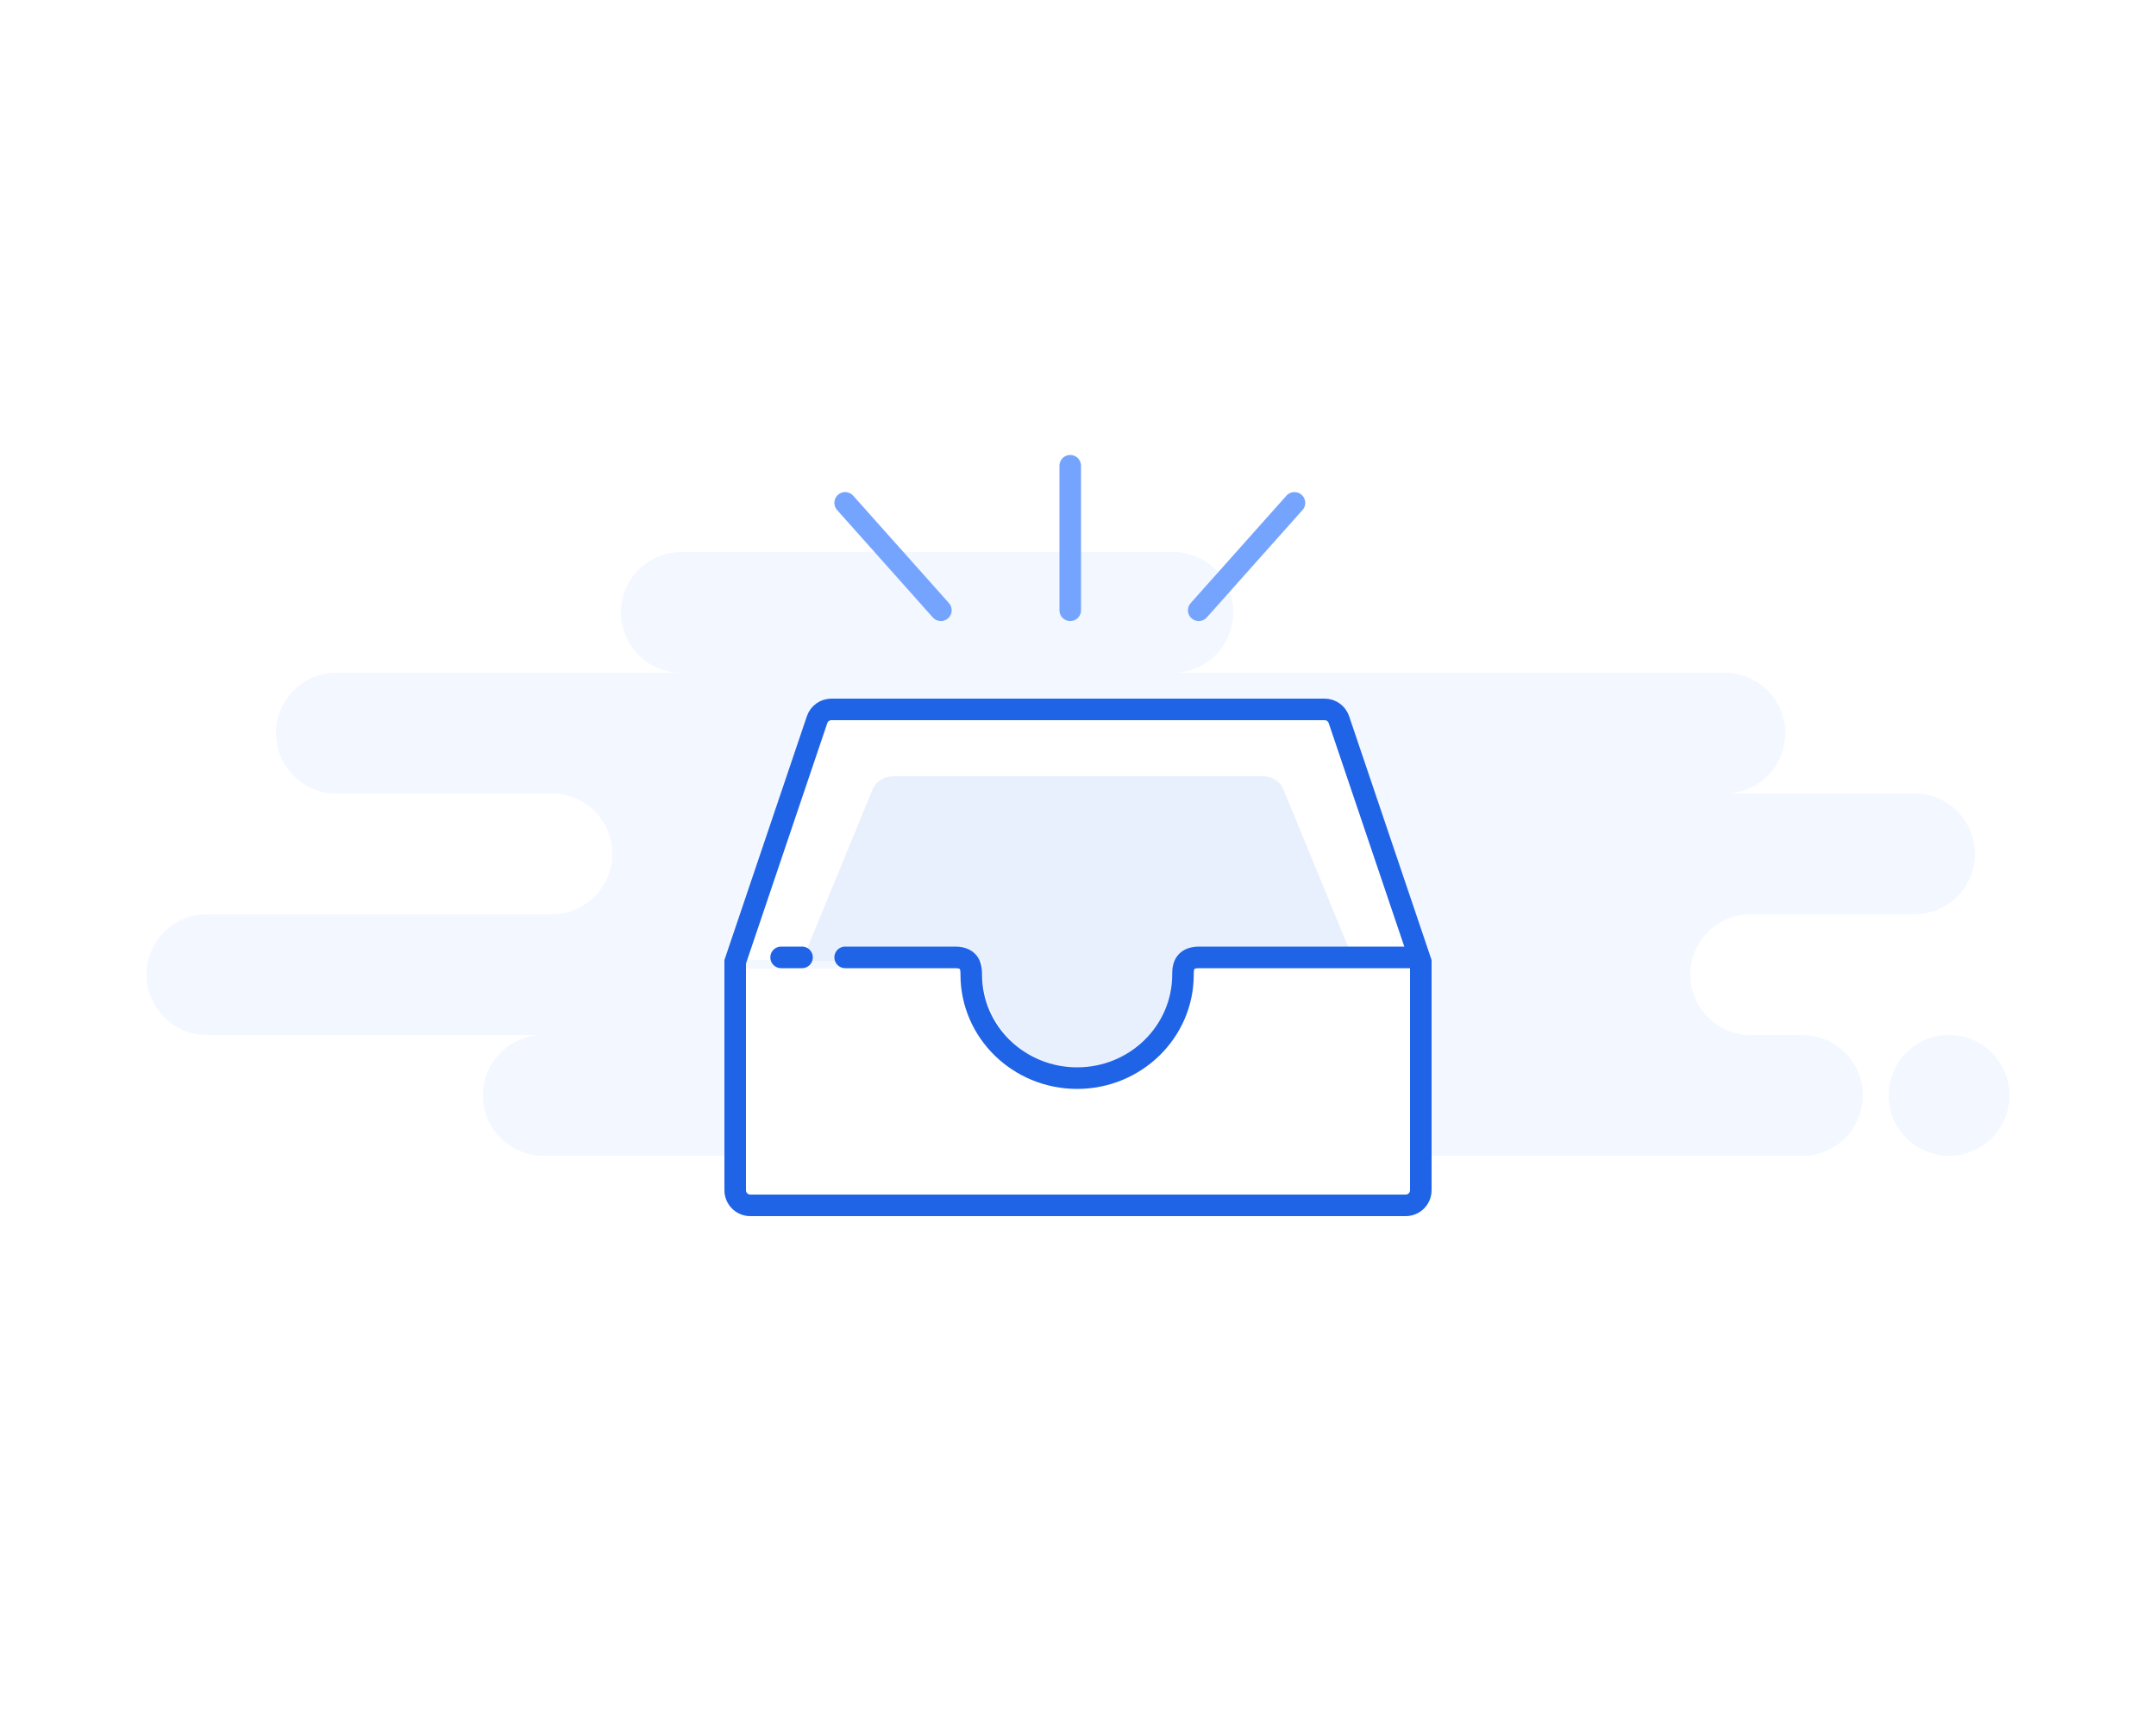
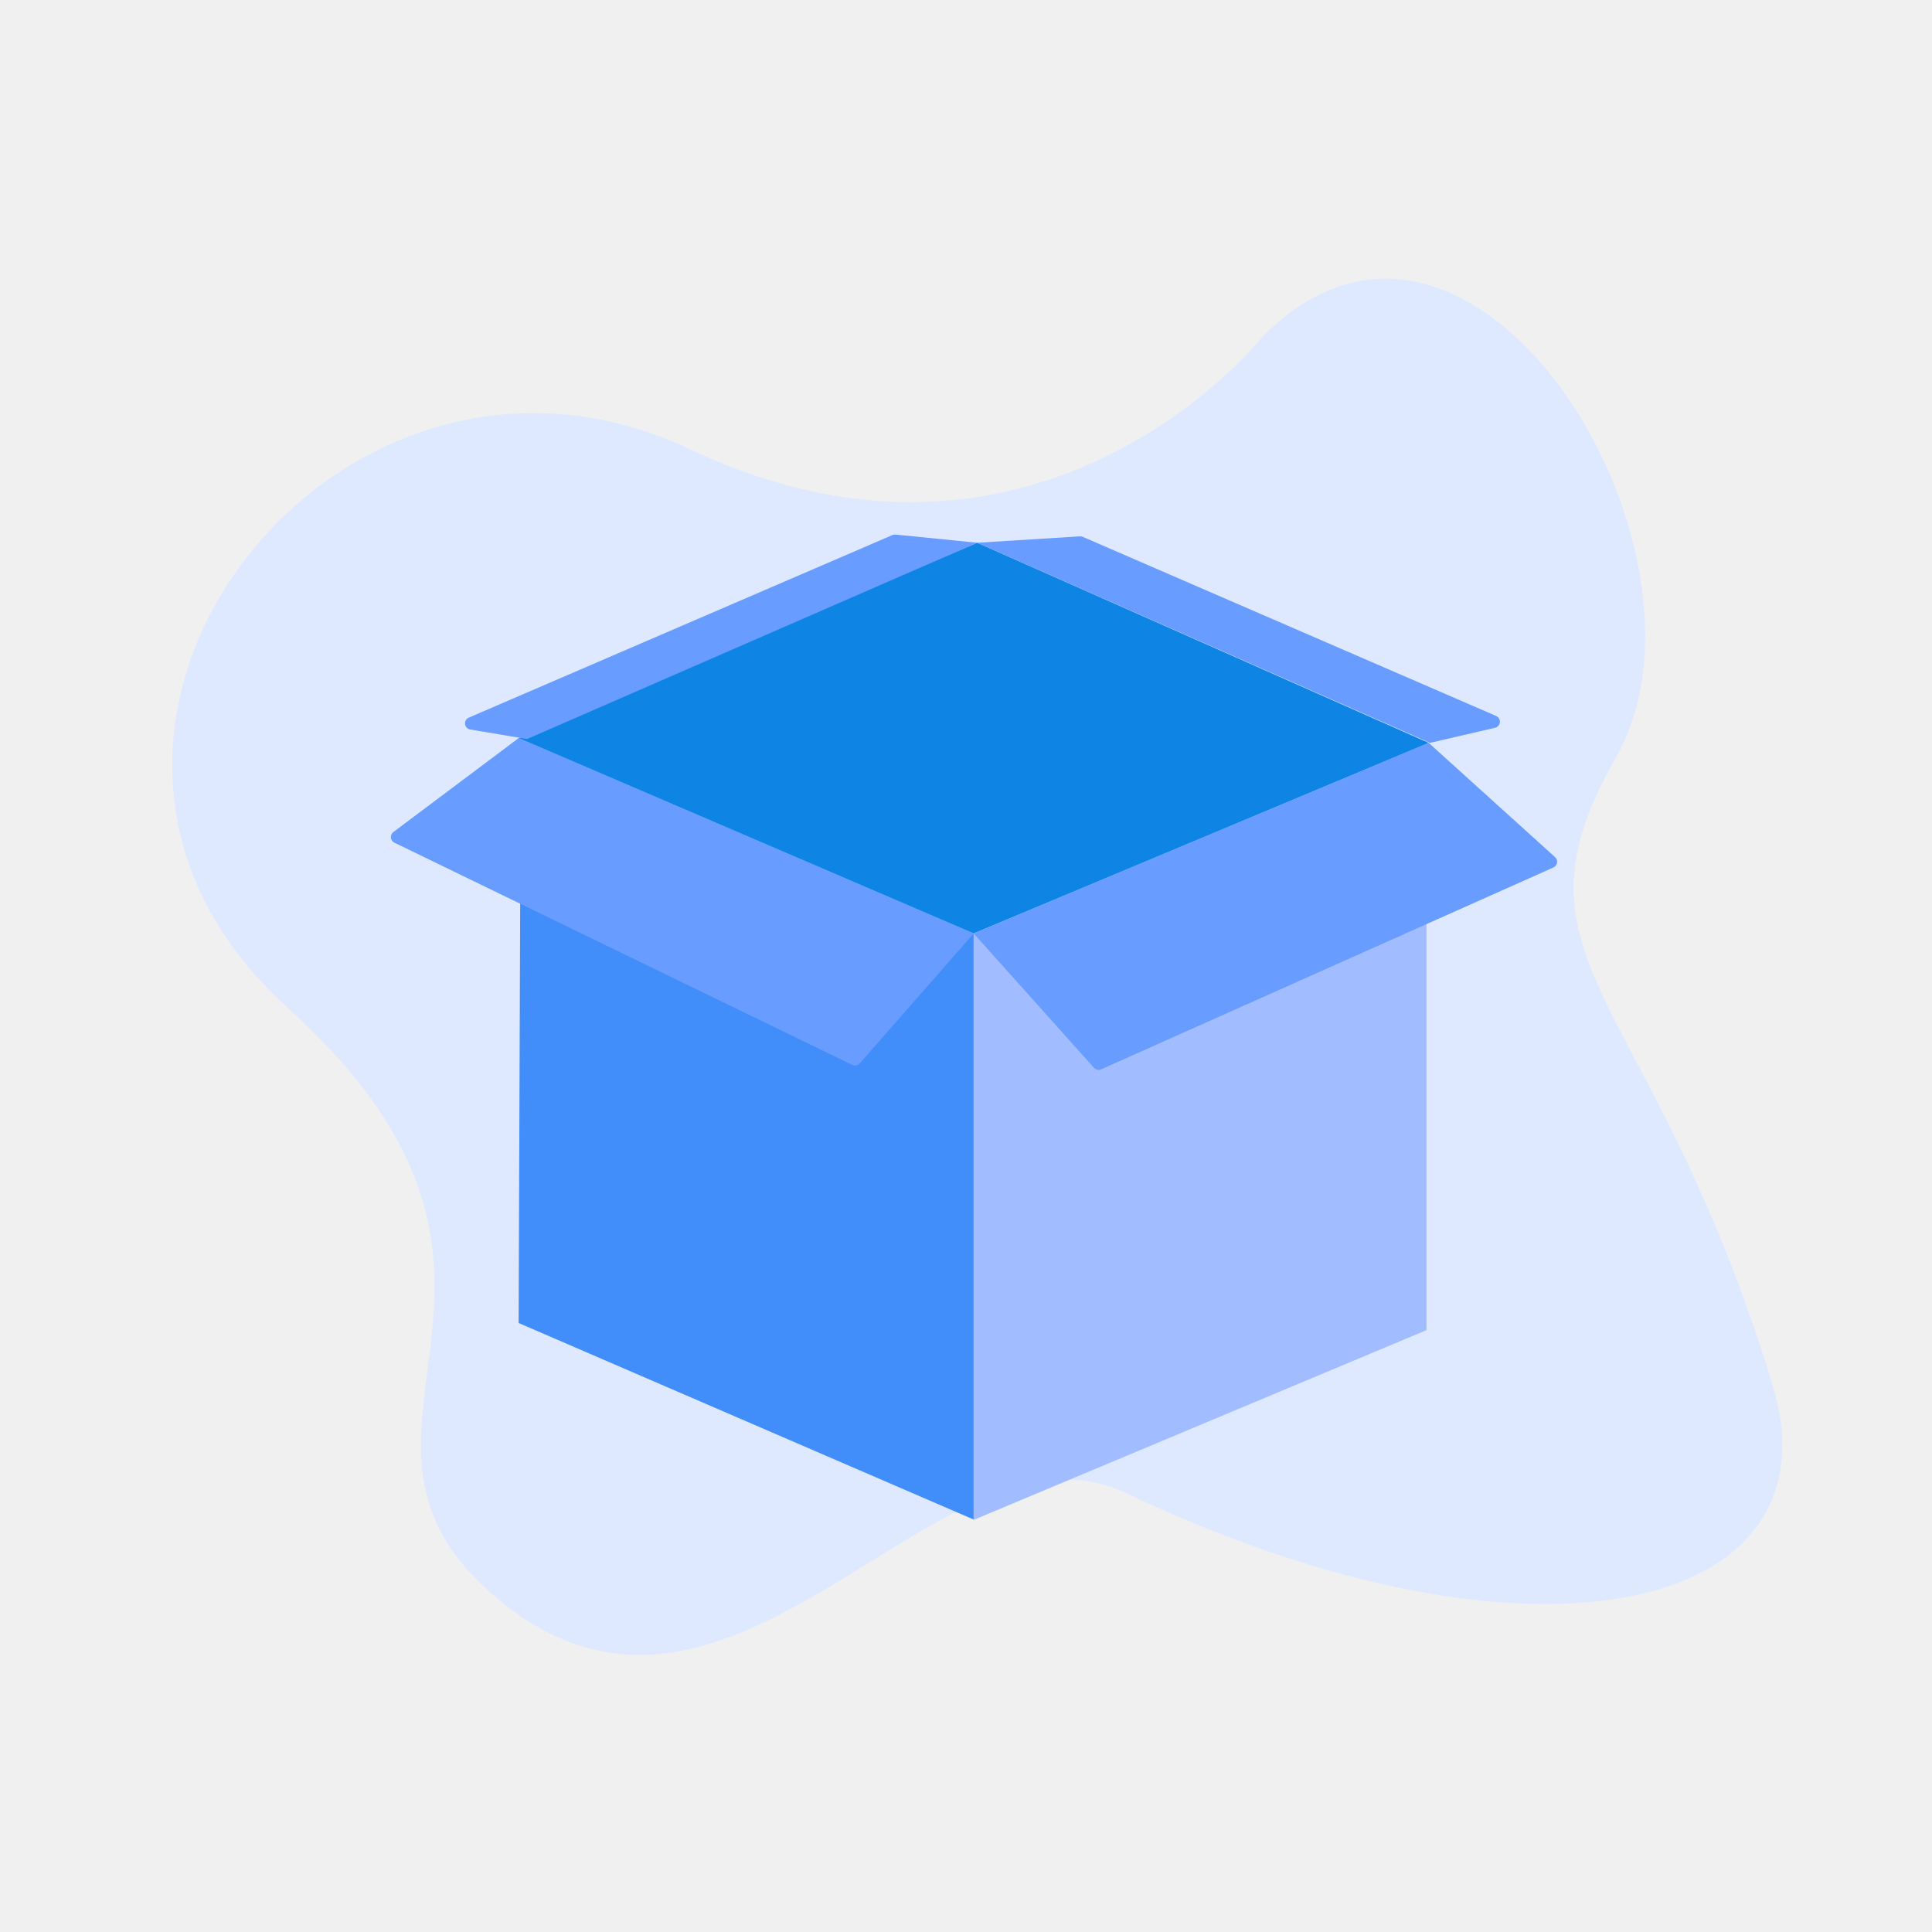
- <svg xmlns="http://www.w3.org/2000/svg" width="250" height="200" viewBox="0 0 250 200" fill="none">
-   <rect width="250" height="200" fill="white" />
-   <path fill-rule="evenodd" clip-rule="evenodd" d="M63 134H154C154.515 134 155.017 133.944 155.5 133.839C155.983 133.944 156.485 134 157 134H209C212.866 134 216 130.866 216 127C216 123.134 212.866 120 209 120H203C199.134 120 196 116.866 196 113C196 109.134 199.134 106 203 106H222C225.866 106 229 102.866 229 99C229 95.134 225.866 92 222 92H200C203.866 92 207 88.866 207 85C207 81.134 203.866 78 200 78H136C139.866 78 143 74.866 143 71C143 67.134 139.866 64 136 64H79C75.134 64 72 67.134 72 71C72 74.866 75.134 78 79 78H39C35.134 78 32 81.134 32 85C32 88.866 35.134 92 39 92H64C67.866 92 71 95.134 71 99C71 102.866 67.866 106 64 106H24C20.134 106 17 109.134 17 113C17 116.866 20.134 120 24 120H63C59.134 120 56 123.134 56 127C56 130.866 59.134 134 63 134ZM226 134C229.866 134 233 130.866 233 127C233 123.134 229.866 120 226 120C222.134 120 219 123.134 219 127C219 130.866 222.134 134 226 134Z" fill="#F3F7FF" />
-   <path fill-rule="evenodd" clip-rule="evenodd" d="M113.119 112.307C113.04 112.86 113 113.425 113 114C113 120.627 118.373 126 125 126C131.627 126 137 120.627 137 114C137 113.425 136.96 112.86 136.881 112.307H166V139C166 140.657 164.657 142 163 142H87C85.343 142 84 140.657 84 139V112.307H113.119Z" fill="white" />
-   <path fill-rule="evenodd" clip-rule="evenodd" d="M138 112C138 119.18 132.18 125 125 125C117.82 125 112 119.18 112 112C112 111.767 112.006 111.536 112.018 111.307H84L93.56 83.039C93.973 81.82 95.116 81 96.402 81H153.598C154.884 81 156.027 81.82 156.44 83.039L166 111.307H137.982C137.994 111.536 138 111.767 138 112Z" fill="white" />
-   <path fill-rule="evenodd" clip-rule="evenodd" d="M136.098 112.955C136.098 118.502 131.129 124 125 124C118.871 124 113.902 118.502 113.902 112.955C113.902 112.775 113.908 111.596 113.918 111.419H93L101.161 91.576C101.513 90.634 102.489 90 103.587 90H146.413C147.511 90 148.487 90.634 148.839 91.576L157 111.419H136.082C136.092 111.596 136.098 112.775 136.098 112.955Z" fill="#E8F0FE" />
-   <path fill-rule="evenodd" clip-rule="evenodd" d="M85.25 111.512V138C85.25 138.966 86.034 139.75 87 139.75H163C163.966 139.75 164.75 138.966 164.75 138V111.512L155.255 83.439C155.015 82.728 154.348 82.25 153.598 82.25H96.402C95.652 82.25 94.985 82.728 94.745 83.439L85.25 111.512Z" stroke="#1F64E7" stroke-width="2.5" />
-   <path d="M98 111C101.937 111 106.185 111 110.745 111C112.621 111 112.621 112.319 112.621 113C112.621 119.627 118.117 125 124.897 125C131.677 125 137.173 119.627 137.173 113C137.173 112.319 137.173 111 139.05 111H164M90.574 111H93H90.574Z" stroke="#1F64E7" stroke-width="2.5" stroke-linecap="round" stroke-linejoin="round" />
-   <path d="M150.1 58.303L139 70.756M124.1 54V70.756V54ZM98 58.303L109.1 70.756L98 58.303Z" stroke="#75A4FE" stroke-width="2.5" stroke-linecap="round" stroke-linejoin="round" />
+ <svg xmlns="http://www.w3.org/2000/svg" width="280" height="280" viewBox="0 0 280 280" fill="none">
+   <path d="M183.03 48.748C183.03 48.748 151.068 89.234 99.929 65.085C48.79 40.936 -2.349 106.28 41.688 146.054C85.724 185.829 42.631 207.685 72.547 232.061C106.55 259.767 136.152 203.585 163.142 216.37C222.71 244.587 266.84 233.417 256.897 200.745C239.442 143.393 217.123 139.663 234.168 109.831C251.214 80 213.593 17.974 183.03 48.748Z" fill="#DEE9FF" />
+   <path d="M141.111 135.285V220.223L75.164 191.739L75.478 107.108L141.111 135.285Z" fill="#418DF9" />
+   <path d="M141.112 135.336V220.274L206.738 192.773V107.379L141.112 135.336Z" fill="#A2BDFF" />
+   <path d="M141.111 135.285L207.058 107.663L141.629 78.66L75.164 106.973L141.111 135.285Z" fill="#0E84E5" />
+   <path d="M57.154 122.125L123.522 154.339C123.7 154.425 123.902 154.451 124.096 154.412C124.291 154.372 124.467 154.27 124.597 154.121L141.111 135.285L75.164 106.973L57.007 120.587C56.883 120.68 56.785 120.803 56.722 120.945C56.659 121.087 56.634 121.243 56.649 121.397C56.664 121.552 56.718 121.7 56.806 121.827C56.895 121.954 57.015 122.057 57.154 122.125Z" fill="#699CFF" />
+   <path d="M207.058 107.663L225.373 124.222C225.485 124.323 225.57 124.45 225.62 124.592C225.67 124.735 225.684 124.887 225.66 125.036C225.637 125.184 225.576 125.325 225.485 125.444C225.393 125.564 225.273 125.659 225.135 125.72L159.586 154.975C159.411 155.053 159.216 155.073 159.029 155.033C158.841 154.993 158.671 154.895 158.543 154.752L141.111 135.285L207.058 107.663Z" fill="#699CFF" />
+   <path d="M141.628 78.66L207.241 107.663L216.677 105.476C216.863 105.433 217.03 105.333 217.155 105.189C217.28 105.046 217.357 104.866 217.374 104.676C217.391 104.487 217.348 104.297 217.251 104.133C217.154 103.969 217.008 103.84 216.833 103.764L156.92 77.804C156.789 77.747 156.647 77.722 156.504 77.731L141.628 78.66Z" fill="#699CFF" />
+   <path d="M141.629 78.66L76.384 107.108L68.136 105.722C67.945 105.686 67.77 105.59 67.638 105.448C67.506 105.305 67.423 105.124 67.402 104.931C67.381 104.738 67.422 104.543 67.52 104.375C67.619 104.208 67.768 104.076 67.947 104L129.34 77.542C129.476 77.484 129.623 77.46 129.77 77.473L141.629 78.66Z" fill="#699CFF" />
</svg>
